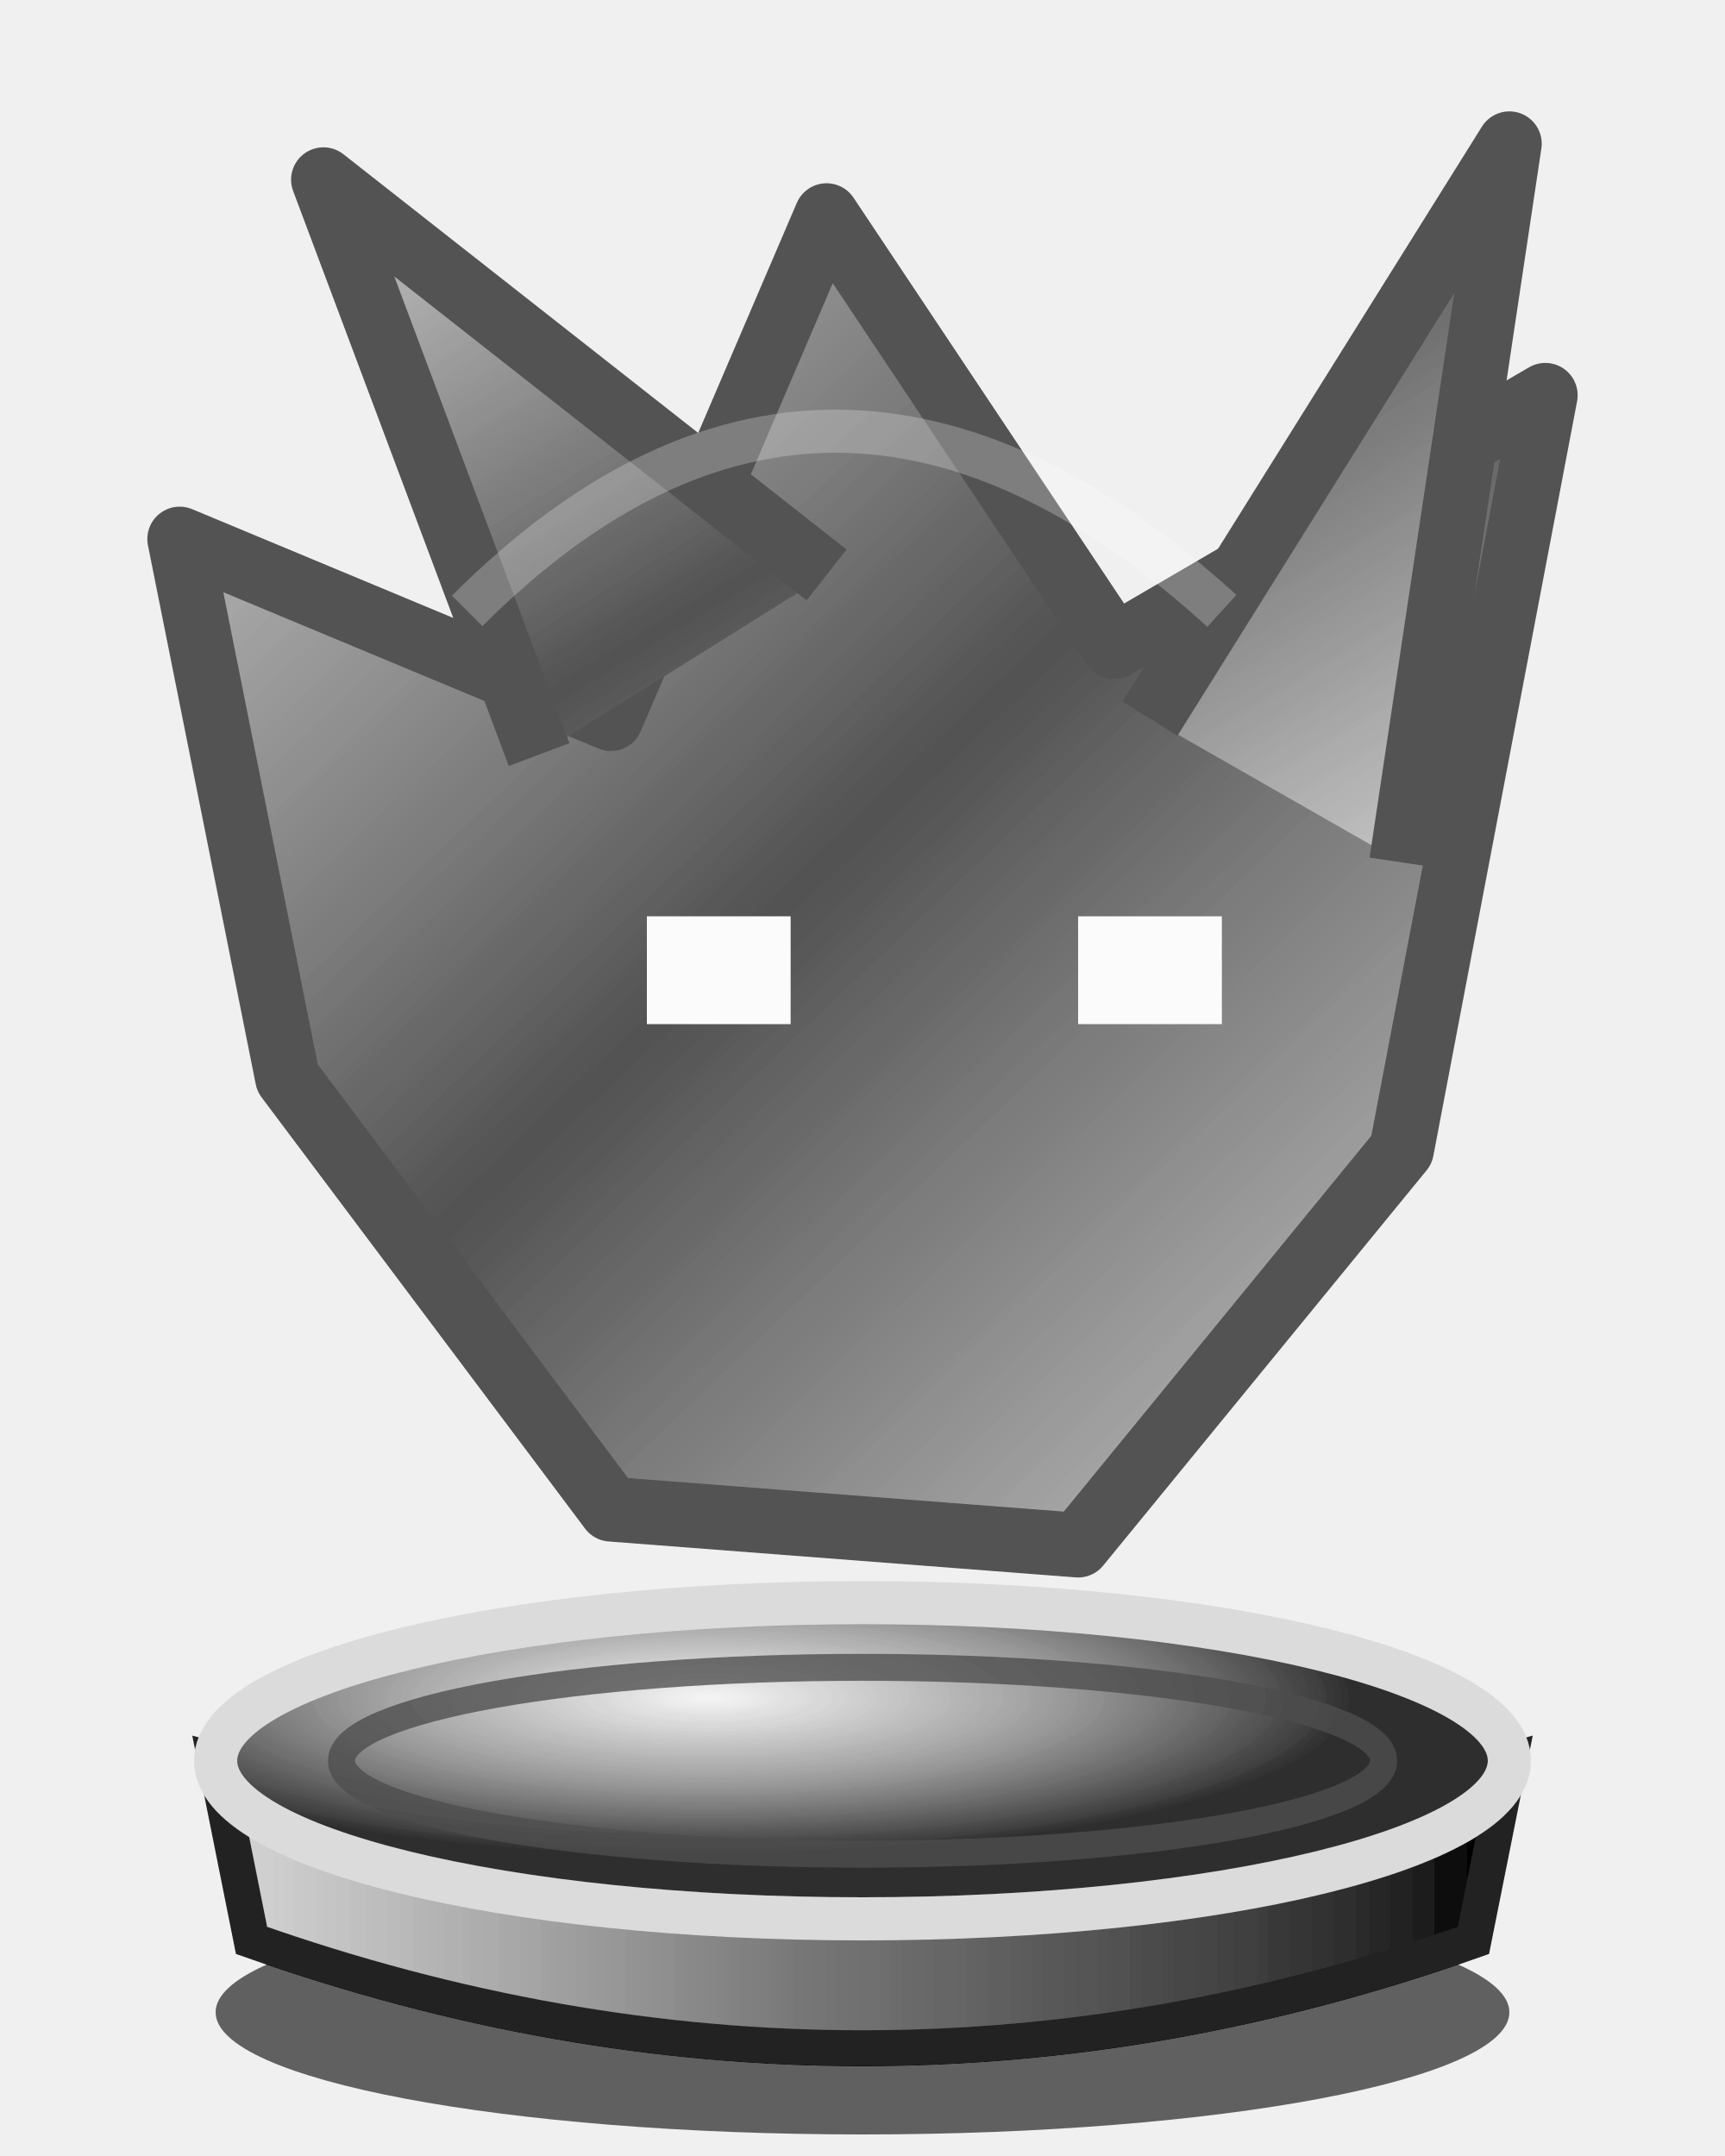
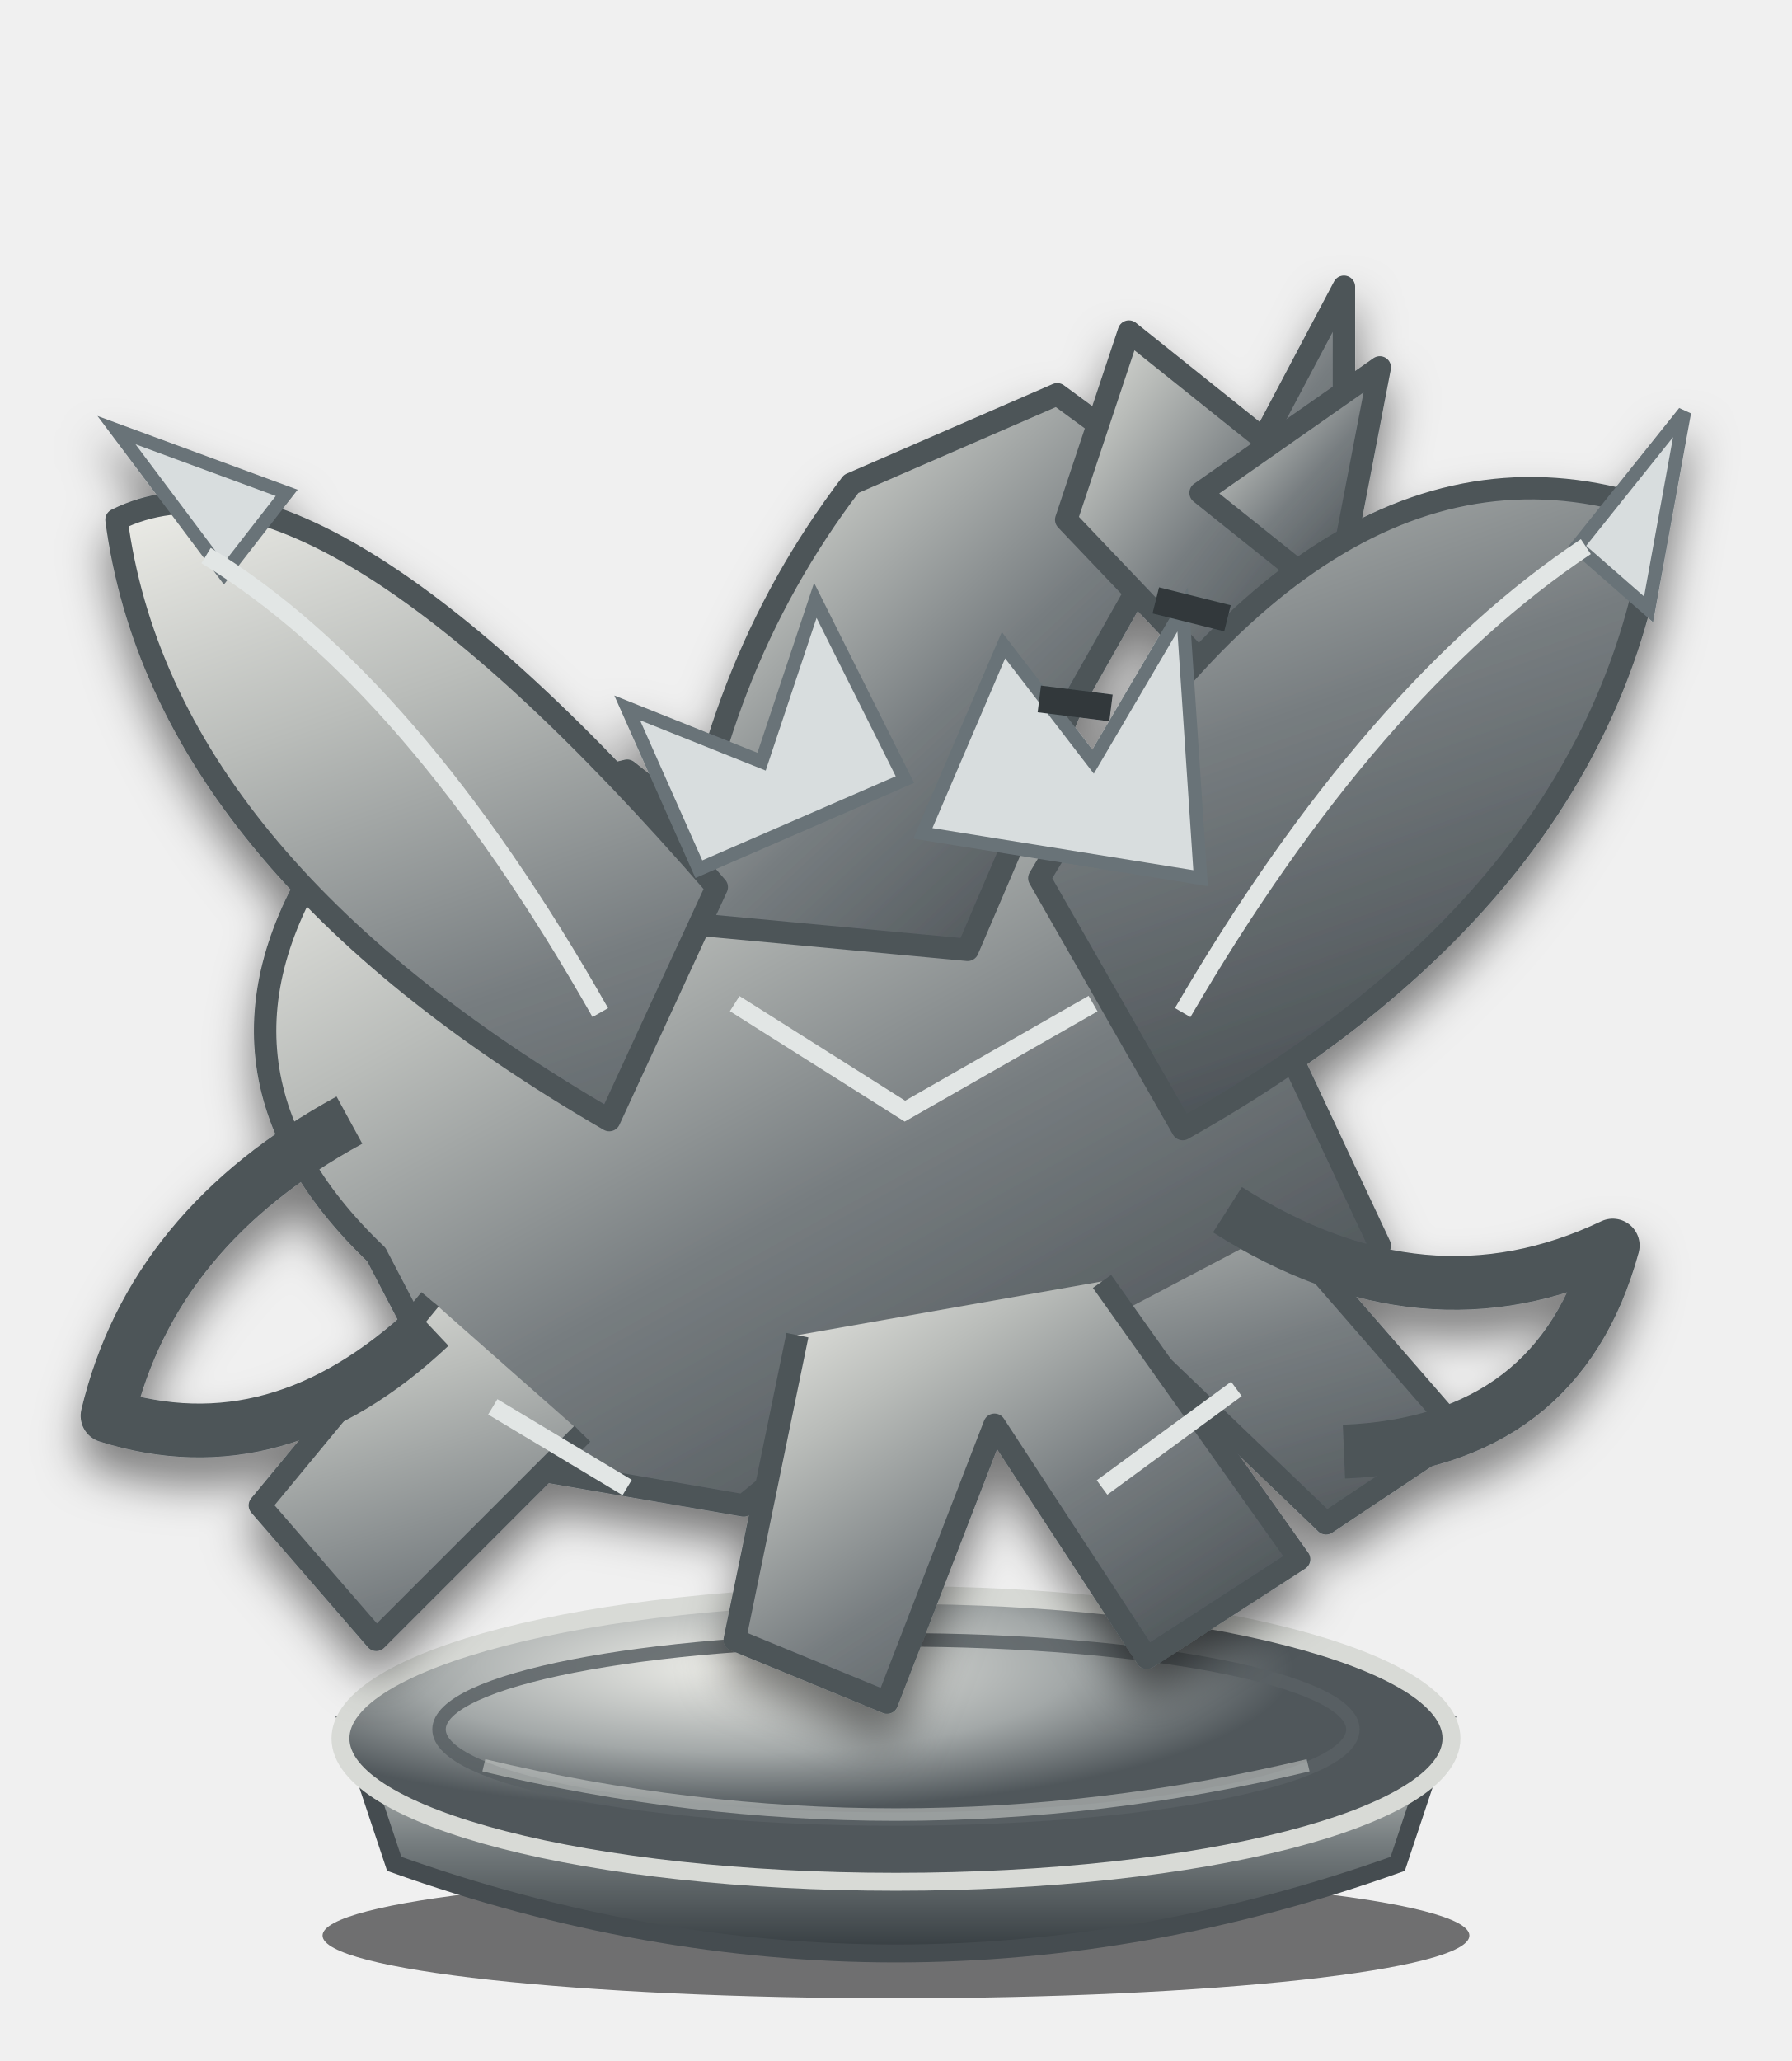
- <svg xmlns="http://www.w3.org/2000/svg" class="monster-sprite monster-draco-niveriano" viewBox="0 0 48 60" style="filter:grayscale(1) saturate(.1) contrast(1.12)" role="img" aria-label="draco-niveriano">
+ <svg xmlns="http://www.w3.org/2000/svg" viewBox="0 0 200 230" role="img" aria-label="Miniatura de draco-niveriano">
  <defs>
-     <linearGradient id="monster-metal-draco-niveriano" x1="0" y1="0" x2="1" y2="1">
-       <stop offset="0" stop-color="#8fd6e8" />
-       <stop offset=".48" stop-color="#376a83" />
-       <stop offset="1" stop-color="#8fd6e8" />
+     <linearGradient id="stone" x1="0" y1="0" x2=".85" y2="1">
+       <stop offset="0" stop-color="#f0f0eb" />
+       <stop offset=".28" stop-color="#b9bcb9" />
+       <stop offset=".58" stop-color="#777d80" />
+       <stop offset="1" stop-color="#444b4f" />
    </linearGradient>
-     <radialGradient id="monster-glint-draco-niveriano">
-       <stop offset="0" stop-color="#fff" stop-opacity=".65" />
-       <stop offset="1" stop-color="#fff" stop-opacity="0" />
+     <linearGradient id="stoneDark" x1="0" y1="0" x2="1" y2="1">
+       <stop offset="0" stop-color="#aeb3b1" />
+       <stop offset=".5" stop-color="#62696d" />
+       <stop offset="1" stop-color="#32393d" />
+     </linearGradient>
+     <linearGradient id="base" x1="0" y1="0" x2="0" y2="1">
+       <stop offset="0" stop-color="#cfd2cf" />
+       <stop offset=".5" stop-color="#777e80" />
+       <stop offset="1" stop-color="#353c40" />
+     </linearGradient>
+     <radialGradient id="baseTop" cx="36%" cy="25%">
+       <stop offset="0" stop-color="#f1f1ec" />
+       <stop offset=".6" stop-color="#a3a8a8" />
+       <stop offset="1" stop-color="#50575b" />
    </radialGradient>
-     <linearGradient id="mini-base-side">
-       <stop offset="0" stop-color="#d3d4d1" />
-       <stop offset=".45" stop-color="#7c8284" />
-       <stop offset="1" stop-color="#3b4144" />
-     </linearGradient>
-     <radialGradient id="mini-base-top" cx="38%" cy="30%">
-       <stop offset="0" stop-color="#f0f0ec" />
-       <stop offset=".55" stop-color="#9a9fa0" />
-       <stop offset="1" stop-color="#4a5053" />
-     </radialGradient>
+     <filter id="shadow" x="-30%" y="-30%" width="160%" height="170%">
+       <feGaussianBlur in="SourceAlpha" stdDeviation="2.5" />
+       <feOffset dy="3" />
+       <feComponentTransfer>
+         <feFuncA type="linear" slope=".5" />
+       </feComponentTransfer>
+       <feMerge>
+         <feMergeNode />
+         <feMergeNode in="SourceGraphic" />
+       </feMerge>
+     </filter>
  </defs>
-   <ellipse cx="24" cy="56" rx="18" ry="3.4" fill="#080a0b" opacity=".6" />
-   <path d="M6 49 Q24 54 42 49 L41 54 Q24 60 7 54Z" fill="url(#mini-base-side)" stroke="#444a4d" stroke-width="1" />
-   <ellipse cx="24" cy="49" rx="18" ry="4.4" fill="url(#mini-base-top)" stroke="#d9d9d4" stroke-width="1.2" />
-   <ellipse cx="24" cy="49" rx="14.5" ry="2.6" fill="none" stroke="#5c6265" stroke-width=".75" opacity=".8" />
-   <g transform="translate(0,-2)" class="monster-creature" fill="url(#monster-metal-draco-niveriano)" stroke="#376a83" stroke-width="1.8" stroke-linejoin="round">
-     <path d="M8 32 L5 17 L17 22 L23 8 L31 20 L43 13 L39 34 L30 45 L17 44Z" />
-     <path d="M15 23 L9 7 L23 18 M32 22 L42 6 L39 26" />
-     <path d="M18 29 L22 29 M30 29 L34 29" stroke="#dffaff" stroke-width="3" />
+   <ellipse cx="100" cy="216" rx="64" ry="7" fill="#050607" opacity=".55" />
+   <path d="M39 193 Q100 211 161 193 L156 208 Q100 228 44 208Z" fill="url(#base)" stroke="#454c50" stroke-width="2" />
+   <ellipse cx="100" cy="194" rx="62" ry="16" fill="url(#baseTop)" stroke="#d8dad6" stroke-width="2" />
+   <ellipse cx="100" cy="193" rx="51" ry="10" fill="none" stroke="#596064" stroke-width="1.5" opacity=".85" />
+   <g filter="url(#shadow)">
+     <g fill="url(#stone)" stroke="#4d5559" stroke-width="2.5" stroke-linejoin="round">
+       <path d="M42 140 Q20 119 37 94 L70 86 L89 101 L115 91 L139 107 L154 139 L137 157 L105 150 L83 168 L54 163Z" />
+       <path d="M76 103 Q79 75 95 54 L118 44 L133 55 L120 78 L108 106Z" />
+       <path d="M119 58 L126 37 L141 49 L150 32 L150 61 L139 79Z" />
+       <path d="M134 55 L154 41 L149 67Z" />
+       <path d="M80 99 Q35 47 13 58 Q18 96 68 125Z M116 98 Q148 44 185 57 Q180 99 132 126Z" />
+       <path d="M48 145 L29 168 L42 183 L65 160 M124 147 L148 170 L163 160 L143 137" />
+       <path d="M89 149 L82 183 L99 190 L111 159 L128 185 L145 174 L123 143" />
+       <path d="M39 125 Q17 137 12 158 Q31 164 48 148 M137 135 Q159 149 180 139 Q174 161 150 162" fill="none" stroke-width="6" />
+     </g>
+     <g fill="#d8ddde" stroke="#697378" stroke-width="1.5">
+       <path d="M78 97 L70 79 L85 85 L91 67 L101 87Z M103 93 L112 72 L122 85 L132 68 L134 98Z M25 64 L13 48 L32 55Z M176 61 L188 46 L184 68Z" />
+     </g>
+     <g fill="none" stroke="#e2e6e5" stroke-width="2">
+       <path d="M23 62 Q46 76 67 113 M177 61 Q153 77 132 113 M82 112 L101 124 L122 112 M55 157 L70 166 M138 155 L123 166" />
+       <path d="M129 67 L137 69 M116 78 L124 79" stroke="#30383b" stroke-width="3" />
+     </g>
  </g>
-   <path d="M13 17 Q23 7 34 17" fill="none" stroke="#fff" stroke-opacity=".23" stroke-width="1.2" />
+   <path d="M54 197 Q100 208 146 197" fill="none" stroke="#e0e2de" stroke-opacity=".48" stroke-width="1.4" />
</svg>
